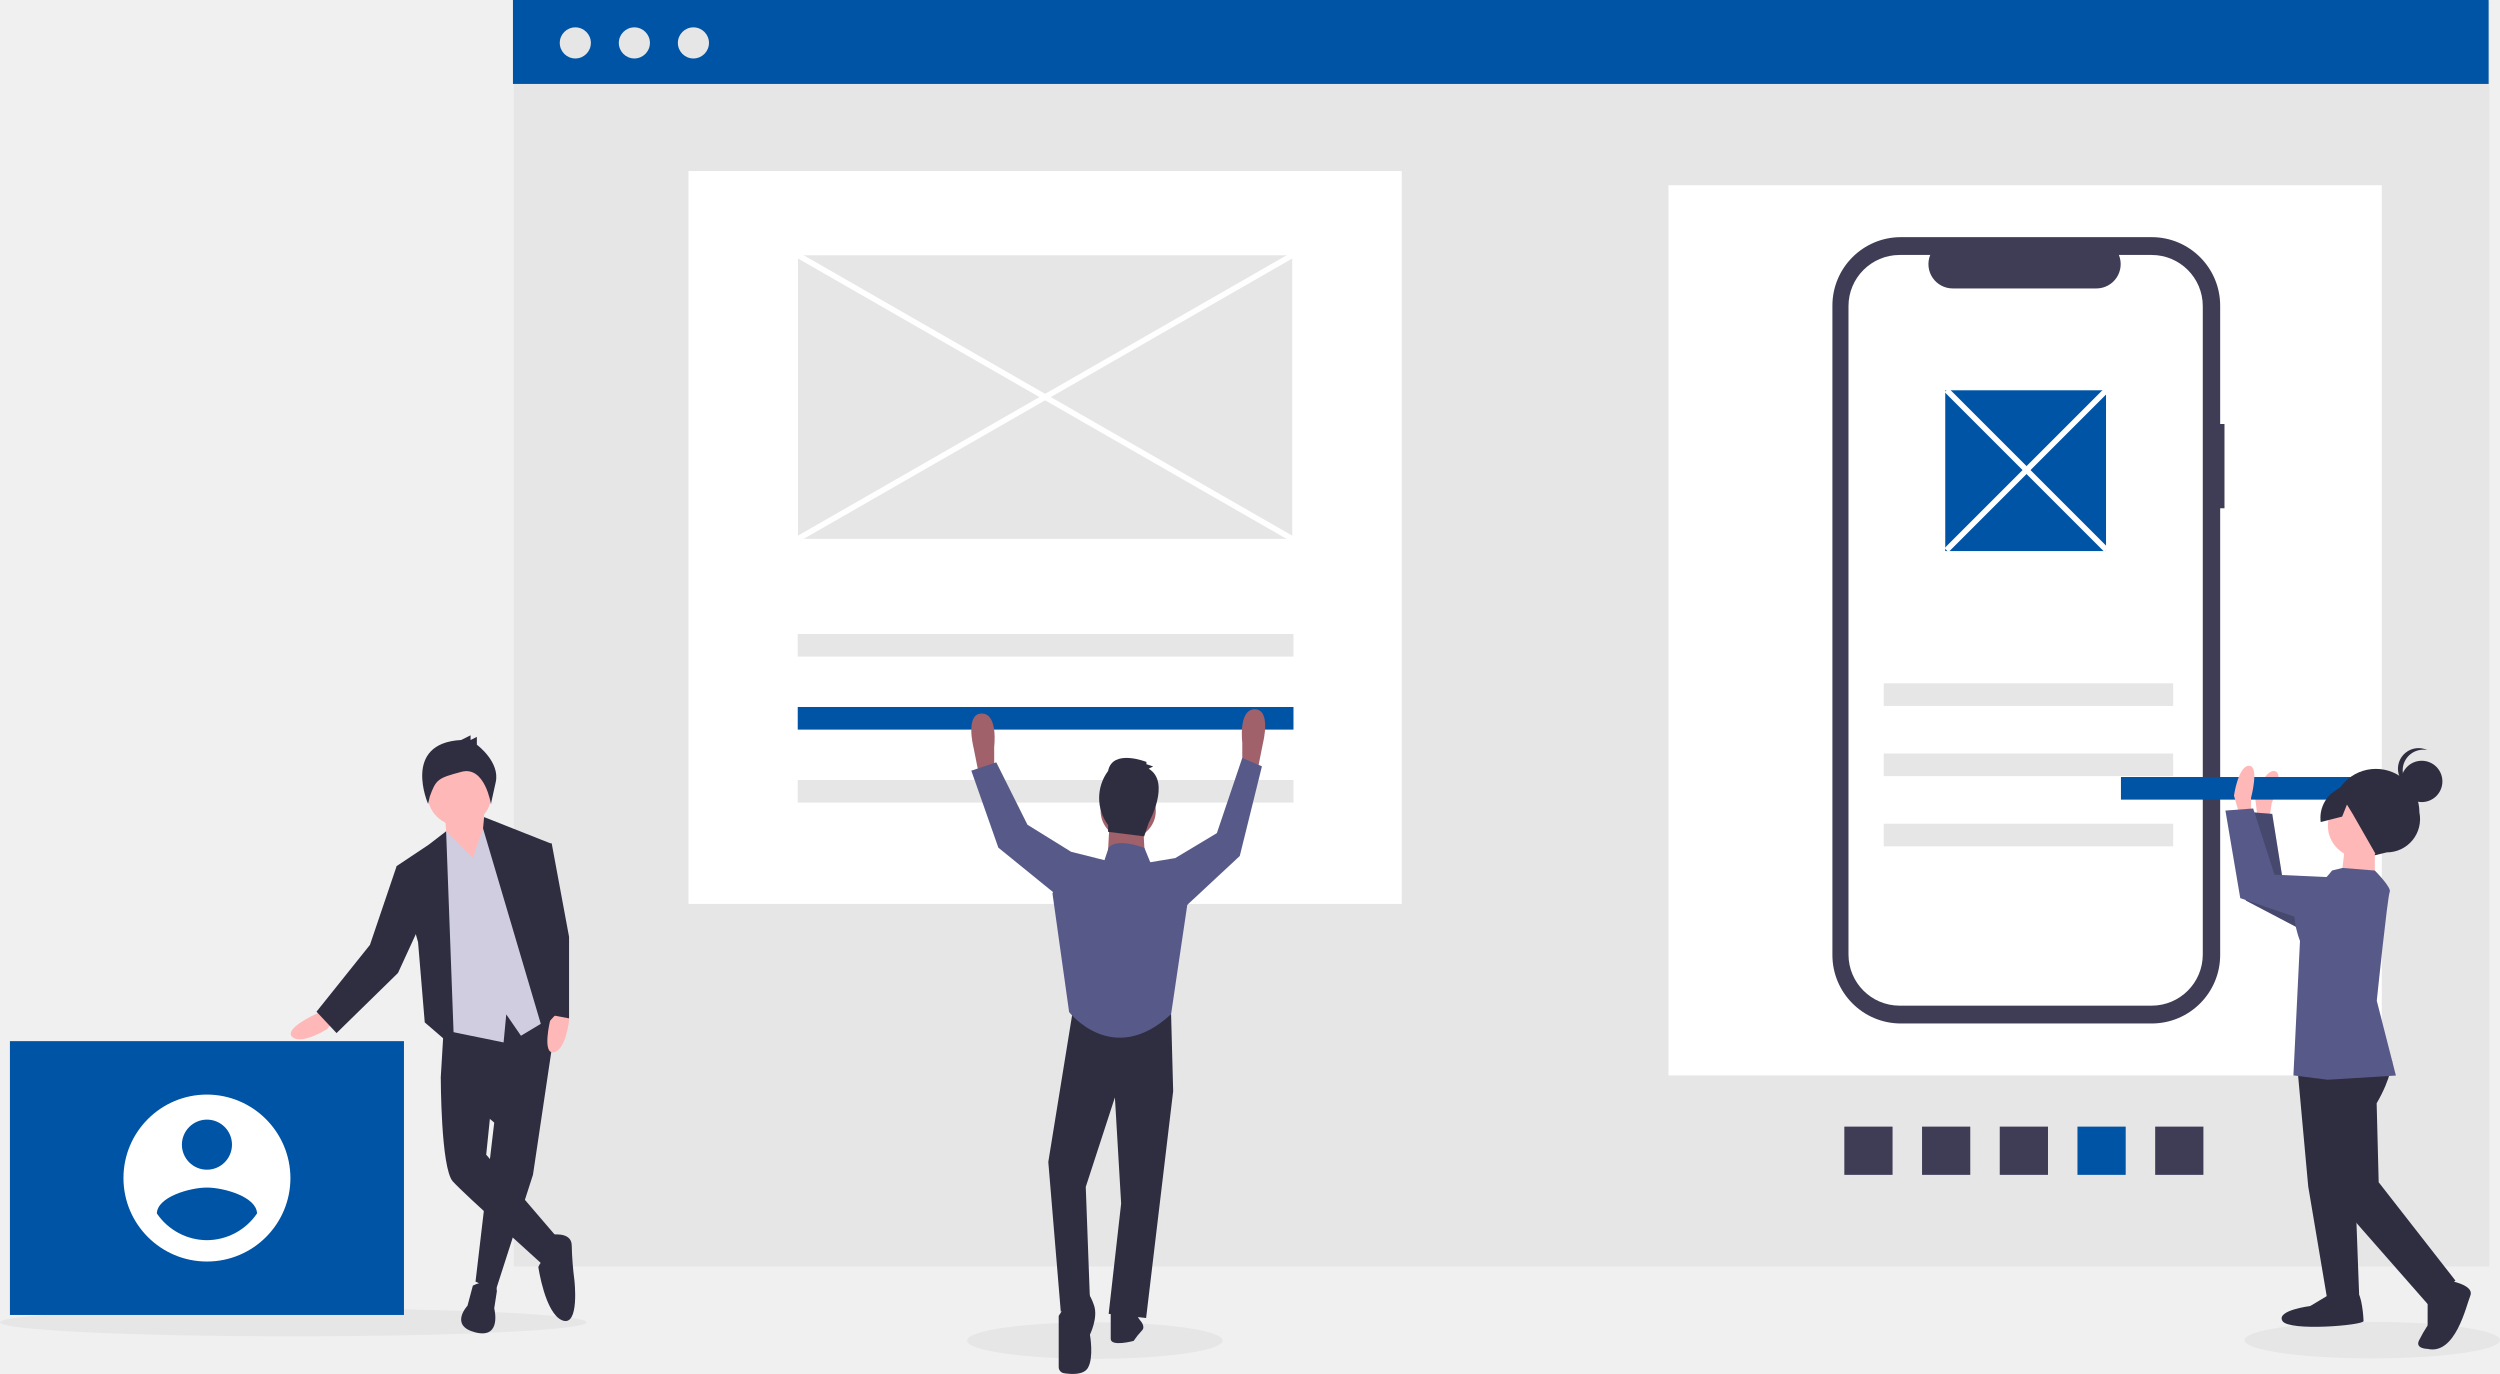
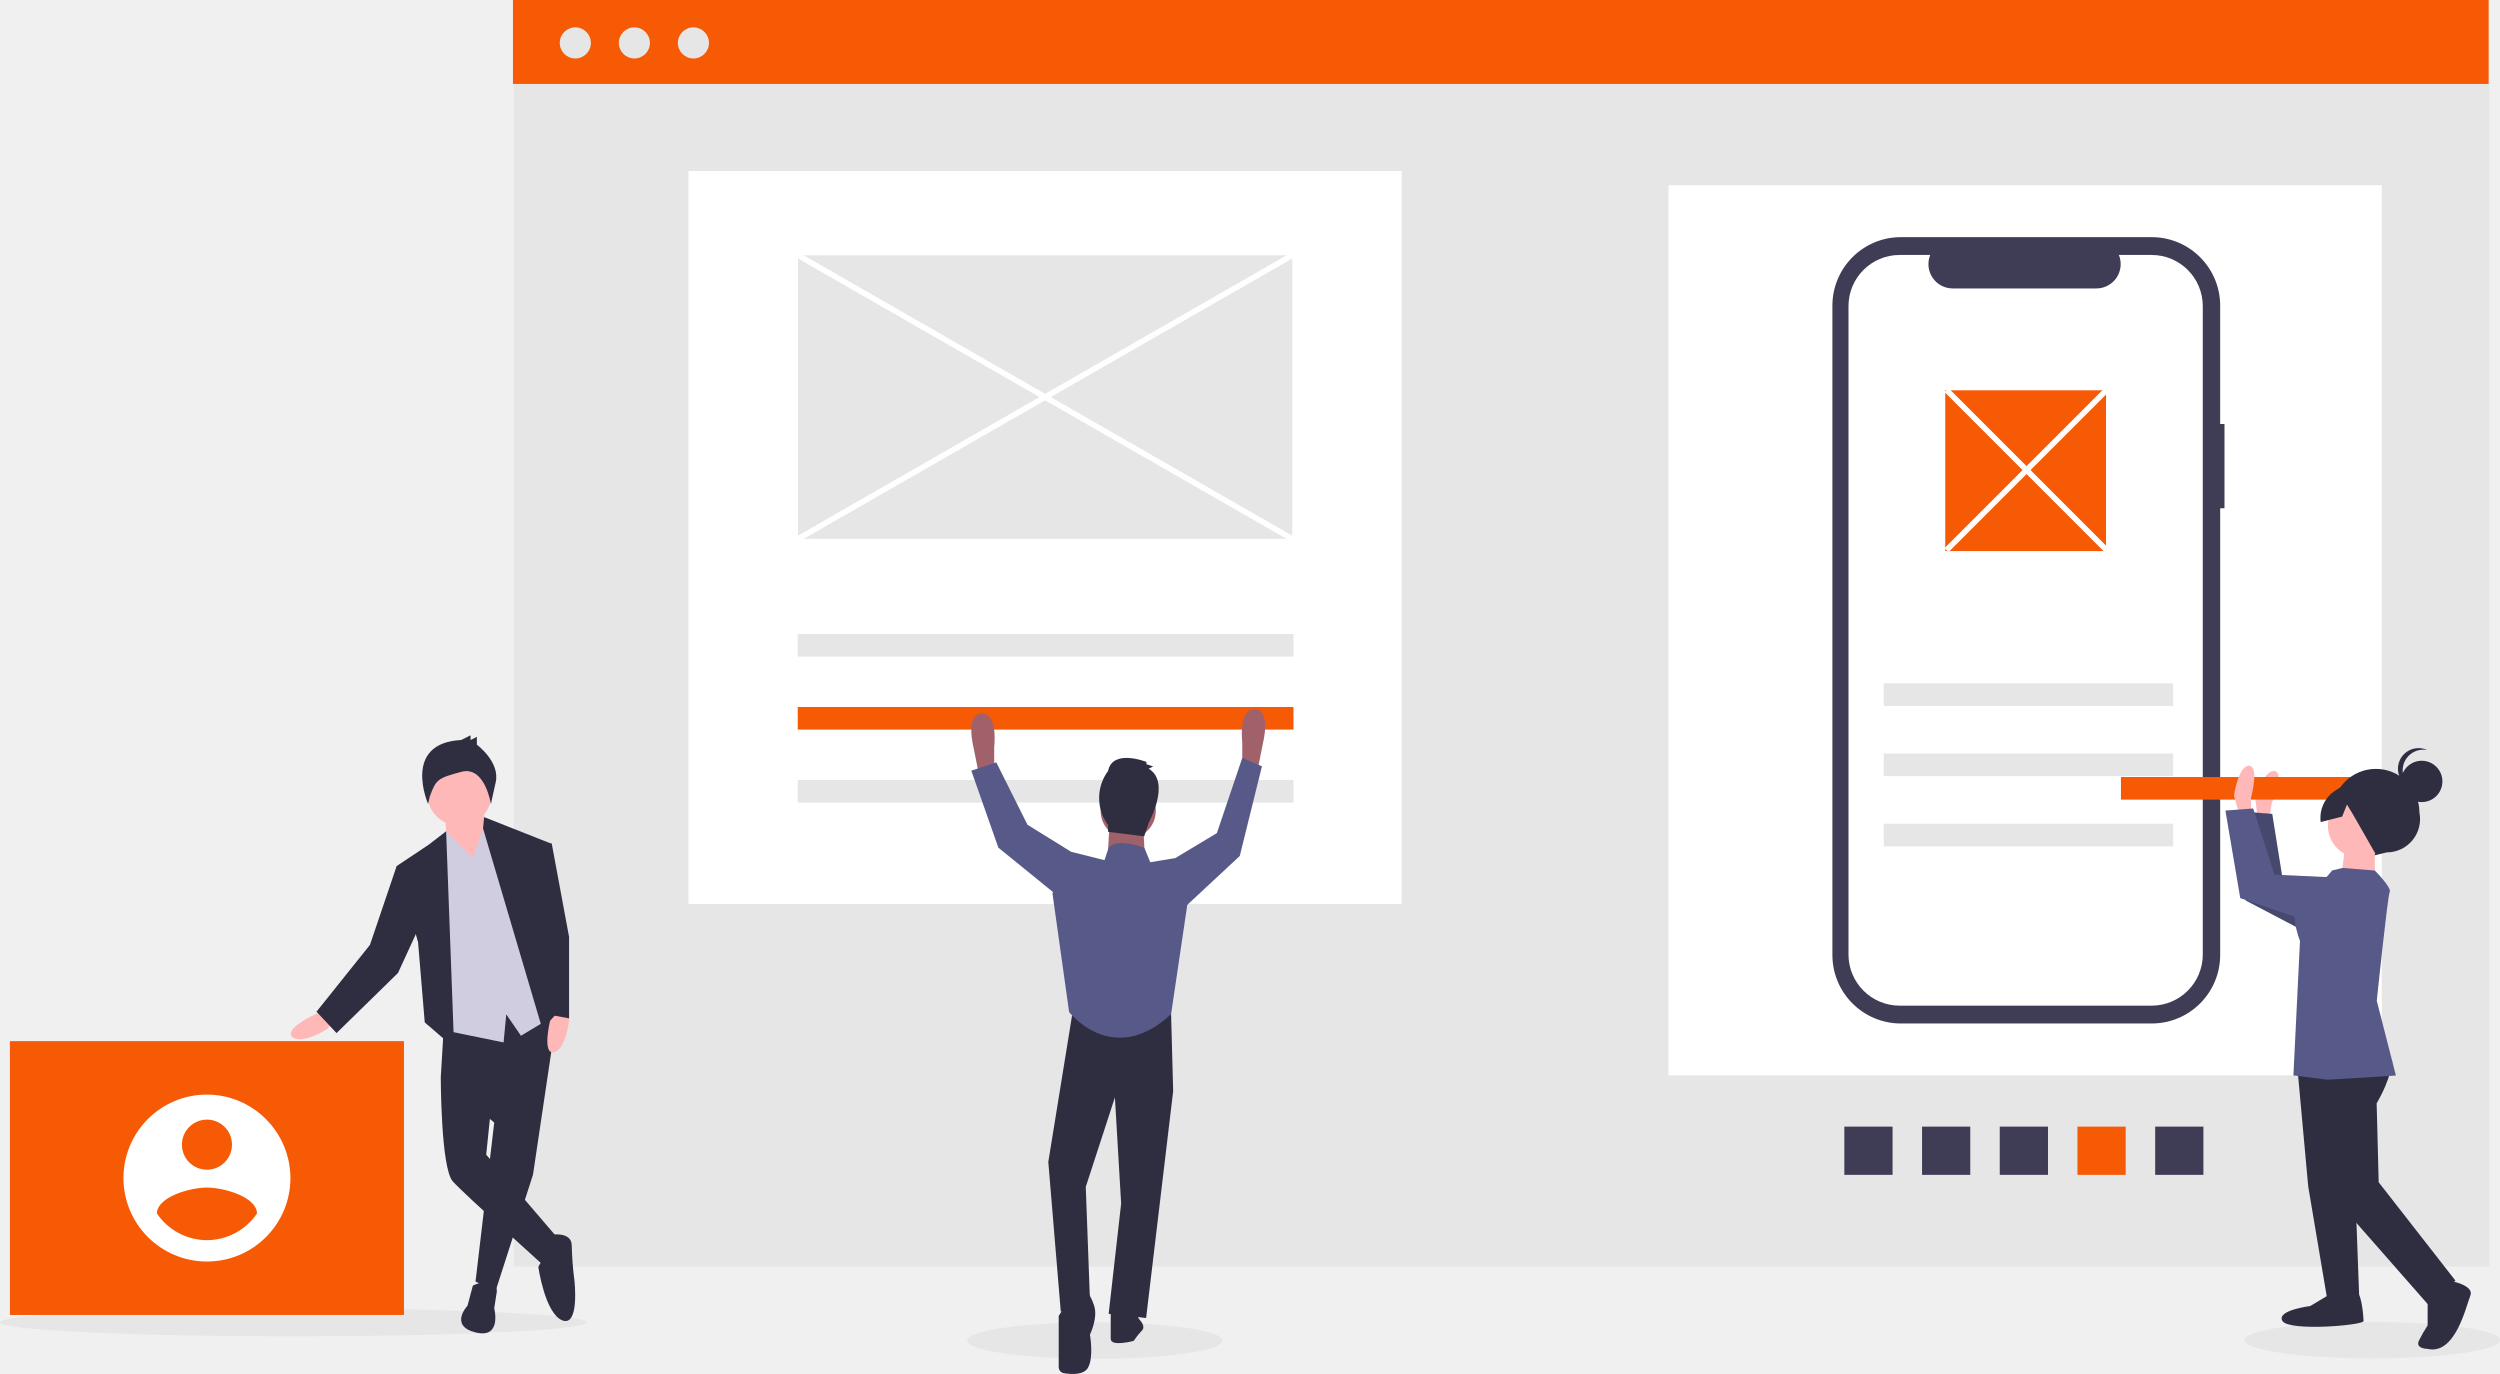
<svg xmlns="http://www.w3.org/2000/svg" id="b66c9c51-8109-402d-a3f9-100a5bb3d153" data-name="Layer 1" width="890.302" height="489.3" viewBox="0 0 890.302 489.3">
  <rect x="182.972" y="0.399" width="703.576" height="450.601" fill="#e6e6e6" />
  <rect x="245.187" y="60.907" width="254" height="261" fill="#fff" />
  <rect x="594.187" y="65.969" width="254" height="317" fill="#fff" />
  <ellipse cx="844.802" cy="477.262" rx="45.5" ry="6.5" fill="#e6e6e6" />
  <ellipse cx="389.9" cy="477.407" rx="45.5" ry="6.5" fill="#e6e6e6" />
  <ellipse cx="104.425" cy="470.907" rx="104.425" ry="5" fill="#e6e6e6" />
-   <rect x="182.672" width="703.576" height="29.89" fill="#0054a6" />
+   <rect x="182.672" width="703.576" height="29.89" fill="#f75a04" />
  <circle cx="204.884" cy="15.282" r="5.54" fill="#e6e6e6" />
  <circle cx="225.913" cy="15.282" r="5.54" fill="#e6e6e6" />
  <circle cx="246.941" cy="15.282" r="5.54" fill="#e6e6e6" />
  <path d="M947.036,356.349H945.497V314.198a24.396,24.396,0,0,0-24.396-24.396H831.8a24.396,24.396,0,0,0-24.396,24.396V545.439a24.396,24.396,0,0,0,24.396,24.396h89.302a24.396,24.396,0,0,0,24.396-24.396V386.352h1.539Z" transform="translate(-154.8491 -205.3501)" fill="#3f3d56" />
  <path d="M921.086,296.149H909.429a8.655,8.655,0,0,1-8.014,11.924H850.256A8.656,8.656,0,0,1,842.242,296.149H831.354a18.218,18.218,0,0,0-18.218,18.218v230.902a18.218,18.218,0,0,0,18.218,18.218h89.732a18.218,18.218,0,0,0,18.218-18.218v-230.902A18.218,18.218,0,0,0,921.086,296.149Z" transform="translate(-154.8491 -205.3501)" fill="#fff" />
  <rect x="284.09" y="225.776" width="176.544" height="8.053" fill="#e6e6e6" />
-   <rect x="284.09" y="251.776" width="176.544" height="8.053" fill="#0054a6" />
+   <rect x="284.09" y="251.776" width="176.544" height="8.053" fill="#f75a04" />
  <rect x="284.09" y="277.776" width="176.544" height="8.053" fill="#e6e6e6" />
  <rect x="670.839" y="243.346" width="103.064" height="8.053" fill="#e6e6e6" />
  <rect x="670.839" y="268.346" width="103.064" height="8.053" fill="#e6e6e6" />
  <rect x="670.839" y="293.346" width="103.064" height="8.053" fill="#e6e6e6" />
  <rect x="922.351" y="606.563" width="17.177" height="17.177" transform="translate(1391.242 -521.1374) rotate(90)" fill="#3f3d56" />
-   <rect x="894.676" y="606.563" width="17.177" height="17.177" transform="translate(1363.568 -493.4629) rotate(90)" fill="#0054a6" />
+   <rect x="894.676" y="606.563" width="17.177" height="17.177" transform="translate(1363.568 -493.4629) rotate(90)" fill="#f75a04" />
  <rect x="867.002" y="606.563" width="17.177" height="17.177" transform="translate(1335.893 -465.7884) rotate(90)" fill="#3f3d56" />
  <rect x="839.327" y="606.563" width="17.177" height="17.177" transform="translate(1308.219 -438.1138) rotate(90)" fill="#3f3d56" />
  <rect x="811.653" y="606.563" width="17.177" height="17.177" transform="translate(1280.544 -410.4393) rotate(90)" fill="#3f3d56" />
-   <rect x="692.742" y="138.99" width="57.258" height="57.258" fill="#0054a6" />
+   <rect x="692.742" y="138.99" width="57.258" height="57.258" fill="#f75a04" />
  <path d="M504.454,480.943l-.741,1.482-2.223-11.117s-2.965-11.858,2.965-11.858,4.447,11.858,4.447,11.858v8.152Z" transform="translate(-154.8491 -205.3501)" fill="#a0616a" />
  <path d="M601.696,479.425l.741,1.482,2.223-11.117s2.965-11.858-2.965-11.858-4.447,11.858-4.447,11.858V477.943Z" transform="translate(-154.8491 -205.3501)" fill="#a0616a" />
  <polygon points="382.215 358.94 373.322 413.784 377.768 467.145 388.144 462.699 386.662 422.677 397.038 390.808 399.261 428.606 394.815 467.886 408.155 469.369 417.79 388.585 417.049 361.163 382.215 358.94" fill="#2f2e41" />
  <path d="M537.064,665.825l-5.188,8.152V692.194a2.209,2.209,0,0,0,1.856,2.18c2.543.417,6.97.714,8.52-1.868,2.223-3.706.741-11.858.741-11.858s2.965-5.929,1.482-10.376-2.965-5.188-2.965-5.188Z" transform="translate(-154.8491 -205.3501)" fill="#2f2e41" />
  <path d="M559.298,673.237l1.482,2.223s2.223,2.223.741,3.706a28.966,28.966,0,0,0-2.965,3.706s-8.152,2.223-8.152-.741v-9.635Z" transform="translate(-154.8491 -205.3501)" fill="#2f2e41" />
  <circle cx="401.778" cy="288.795" r="9.824" fill="#a0616a" />
  <polygon points="395.185 291.867 394.444 305.949 407.784 306.69 407.043 292.608 395.185 291.867" fill="#a0616a" />
  <path d="M564.486,512.41l-2.104-5.14s-9.754-3.754-12.719-.048l-1.482,4.447-11.858-2.965-6.67,14.823,5.929,42.245s15.564,20.011,36.316.741l5.929-40.021L573.38,510.928Z" transform="translate(-154.8491 -205.3501)" fill="#575a89" />
  <polygon points="417.049 308.543 418.531 305.578 433.354 296.684 442.4 269.907 449.4 272.907 441.506 304.837 420.013 324.847 417.049 308.543" fill="#575a89" />
  <polygon points="382.956 304.837 381.474 303.355 365.91 293.72 354.793 271.486 345.9 274.45 355.534 301.872 379.251 321.142 382.956 304.837" fill="#575a89" />
  <path d="M563.919,479.1l1.606-.803-2.409-.803V476.691s-12.047-4.819-13.653,3.213a16.143,16.143,0,0,0,0,19.275v2.409l12.85,1.606,1.606-4.819S571.95,483.919,563.919,479.1Z" transform="translate(-154.8491 -205.3501)" fill="#2f2e41" />
  <path d="M269.939,565.16l-2.855,1.428s-11.422,5.235-8.09,8.09,12.373-2.855,12.373-2.855l1.904-2.38Z" transform="translate(-154.8491 -205.3501)" fill="#ffb8b8" />
  <polygon points="198.633 359.099 189.807 418.346 176.481 459.749 169.343 456.418 176.005 399.786 156.969 383.605 158.397 359.81 198.633 359.099" fill="#2f2e41" />
  <path d="M323.24,663.196s8.09-4.283,8.566,1.904l-.952,6.187s2.855,10.946-6.663,8.566-2.855-9.518-2.855-9.518Z" transform="translate(-154.8491 -205.3501)" fill="#2f2e41" />
  <path d="M318.005,583.72l-6.187,5.235s0,32.361,4.283,37.12,31.41,29.03,32.361,29.982,5.235-9.518,5.235-9.518l-25.699-29.982,1.904-18.56Z" transform="translate(-154.8491 -205.3501)" fill="#2f2e41" />
  <path d="M350.842,645.112s7.614-1.428,7.614,3.807a115.231,115.231,0,0,0,.952,12.373s1.904,16.657-4.283,14.277-8.566-19.036-8.566-19.036a7.089,7.089,0,0,1,2.855-3.331C351.318,652.25,350.842,645.112,350.842,645.112Z" transform="translate(-154.8491 -205.3501)" fill="#2f2e41" />
  <polygon points="172.198 288.424 173.626 306.033 169.819 312.695 159.349 302.701 158.397 289.376 172.198 288.424" fill="#ffb8b8" />
  <circle cx="163.632" cy="282.713" r="11.422" fill="#ffb8b8" />
  <polygon points="168.391 305.557 173.15 291.756 181.716 301.274 197.421 361.713 185.523 368.852 180.289 361.237 179.337 371.231 156.017 366.472 154.114 302.701 158.87 296.002 168.391 305.557" fill="#d0cde1" />
  <polygon points="161.728 373.135 158.873 296.039 152.686 300.798 141.264 308.412 148.879 335.539 151.258 364.093 161.728 373.135" fill="#2f2e41" />
  <polygon points="144.596 308.888 141.264 308.412 131.746 336.49 112.71 360.286 119.849 367.9 141.74 346.484 149.831 328.876 144.596 308.888" fill="#2f2e41" />
  <path d="M351.417,565.595l-.649,3.126s-2.971,12.208,1.335,11.363,5.428-11.48,5.428-11.48l-.688-2.969Z" transform="translate(-154.8491 -205.3501)" fill="#ffb8b8" />
  <polygon points="172.406 290.983 195.993 300.322 193.138 328.876 198.849 360.286 193.138 366.472 172.022 295.028 172.406 290.983" fill="#2f2e41" />
  <path d="M319.079,468.881l3.353-1.676v1.676l2.235-1.118v2.794s8.382,6.146,6.705,13.41-1.676,7.823-1.676,7.823-2.119-13.814-10.501-11.579-9.056,2.639-11.291,8.785l-.606,2.636S297.846,469.998,319.079,468.881Z" transform="translate(-154.8491 -205.3501)" fill="#2f2e41" />
  <polygon points="192.662 300.322 196.469 300.322 202.656 333.635 202.656 362.665 195.042 361.237 188.855 317.454 192.662 300.322" fill="#2f2e41" />
-   <rect x="3.535" y="370.772" width="140.321" height="97.511" fill="#0054a6" />
+   <rect x="3.535" y="370.772" width="140.321" height="97.511" fill="#f75a04" />
  <path d="M228.545,595.148a29.729,29.729,0,1,0,29.729,29.729A29.816,29.816,0,0,0,228.545,595.148Zm0,8.919a8.919,8.919,0,1,1-8.919,8.919,8.949,8.949,0,0,1,8.919-8.919Zm0,42.936a21.657,21.657,0,0,1-17.837-9.519c.143-5.946,11.892-9.219,17.837-9.219s17.694,3.273,17.837,9.219a21.693,21.693,0,0,1-17.837,9.519Z" transform="translate(-154.8491 -205.3501)" fill="#fff" />
  <rect x="284.187" y="90.907" width="176" height="101" fill="#e6e6e6" />
  <path d="M963.051,496.584l.815-5.26s4.753-10.805.996-11.388-6.891,9.704-6.891,9.704l1.375,10.986Z" transform="translate(-154.8491 -205.3501)" fill="#ffb8b8" />
  <polygon points="846.67 321.051 813.089 314.306 809.187 289.847 799.302 289.084 799.785 320.707 828.962 336.004 846.67 321.051" fill="#575a89" />
  <polygon points="846.67 321.051 813.089 314.306 809.187 289.847 799.302 289.084 799.785 320.707 828.962 336.004 846.67 321.051" opacity="0.2" />
-   <rect x="910.162" y="482.062" width="103.064" height="8.053" transform="translate(1768.539 766.8261) rotate(-180)" fill="#0054a6" />
+   <rect x="910.162" y="482.062" width="103.064" height="8.053" transform="translate(1768.539 766.8261) rotate(-180)" fill="#f75a04" />
  <path d="M956.49,494.78l.007-5.323s3.056-11.402-.746-11.407-5.336,10.639-5.336,10.639l3.028,10.649Z" transform="translate(-154.8491 -205.3501)" fill="#ffb8b8" />
  <path d="M1000.202,510.025l4.607-1.123a11.862,11.862,0,0,0,11.642-14.211h0a15.504,15.504,0,0,0-15.485-15.524h0A15.504,15.504,0,0,0,985.443,494.652v0A12.321,12.321,0,0,0,1000.202,510.025Z" transform="translate(-154.8491 -205.3501)" fill="#2f2e41" />
  <polygon points="818.254 381.458 822.005 422.524 828.797 462.833 840.203 462.847 838.732 423.305 832.709 375.393 818.254 381.458" fill="#2f2e41" />
  <path d="M985.17,665.904l-7.61,4.553s-12.168,1.505-9.892,5.31,28.893,1.557,28.895.036-.748-9.886-2.269-9.888Z" transform="translate(-154.8491 -205.3501)" fill="#2f2e41" />
  <path d="M1006.771,583.26s-.214,5.871-5.548,14.989l.725,28.135,27.33,35.012-9.896,8.352-33.409-38.061-8.307-45.634,10.659-10.632Z" transform="translate(-154.8491 -205.3501)" fill="#2f2e41" />
  <path d="M1026.997,661.394s9.123,1.532,7.597,5.332-5.349,21.284-15.232,18.991c0,0-4.562-.006-3.038-3.045a55.004,55.004,0,0,1,3.048-5.319l.012-9.885Z" transform="translate(-154.8491 -205.3501)" fill="#2f2e41" />
  <circle cx="840.415" cy="294.041" r="11.406" fill="#ffb8b8" />
  <polygon points="845.728 301.652 845.712 314.578 833.546 314.563 835.083 301.639 845.728 301.652" fill="#ffb8b8" />
  <path d="M985.359,515.347l3.687-.906,11.521.925s6.075,6.091,5.313,7.611-4.611,38.774-4.611,38.774l6.81,26.622-24.334,1.49-12.164-1.536,2.341-47.902s-5.306-12.933,1.542-16.727A29.954,29.954,0,0,0,985.359,515.347Z" transform="translate(-154.8491 -205.3501)" fill="#575a89" />
  <polygon points="844.193 313.056 809.978 311.492 802.404 287.911 792.518 288.658 797.801 319.841 828.964 330.526 844.193 313.056" fill="#575a89" />
  <circle cx="862.432" cy="278.279" r="7.359" fill="#2f2e41" />
  <path d="M1010.492,479.674a7.355,7.355,0,0,1,8.807-7.205A7.355,7.355,0,1,0,1014.711,486.331,7.353,7.353,0,0,1,1010.492,479.674Z" transform="translate(-154.8491 -205.3501)" fill="#2f2e41" />
  <path d="M1004.179,483.847l-9.921-1.827-7.63,4.782a11.573,11.573,0,0,0-5.331,11.295l7.641-1.937,1.711-4.29,2.038,3.34,8.267,14.454,8.37-4.552,5.333-8.358Z" transform="translate(-154.8491 -205.3501)" fill="#2f2e41" />
  <rect x="526.036" y="245.297" width="2" height="202.921" transform="translate(-190.8885 425.9309) rotate(-60.15005)" fill="#fff" />
  <rect x="425.576" y="345.758" width="202.921" height="2" transform="translate(-257.5169 102.9269) rotate(-29.84553)" fill="#fff" />
  <rect x="875.536" y="332.452" width="2" height="80.61" transform="translate(-161.6969 523.6326) rotate(-45)" fill="#fff" />
  <rect x="836.231" y="371.757" width="80.61" height="2" transform="translate(-161.6969 523.6326) rotate(-45)" fill="#fff" />
</svg>
